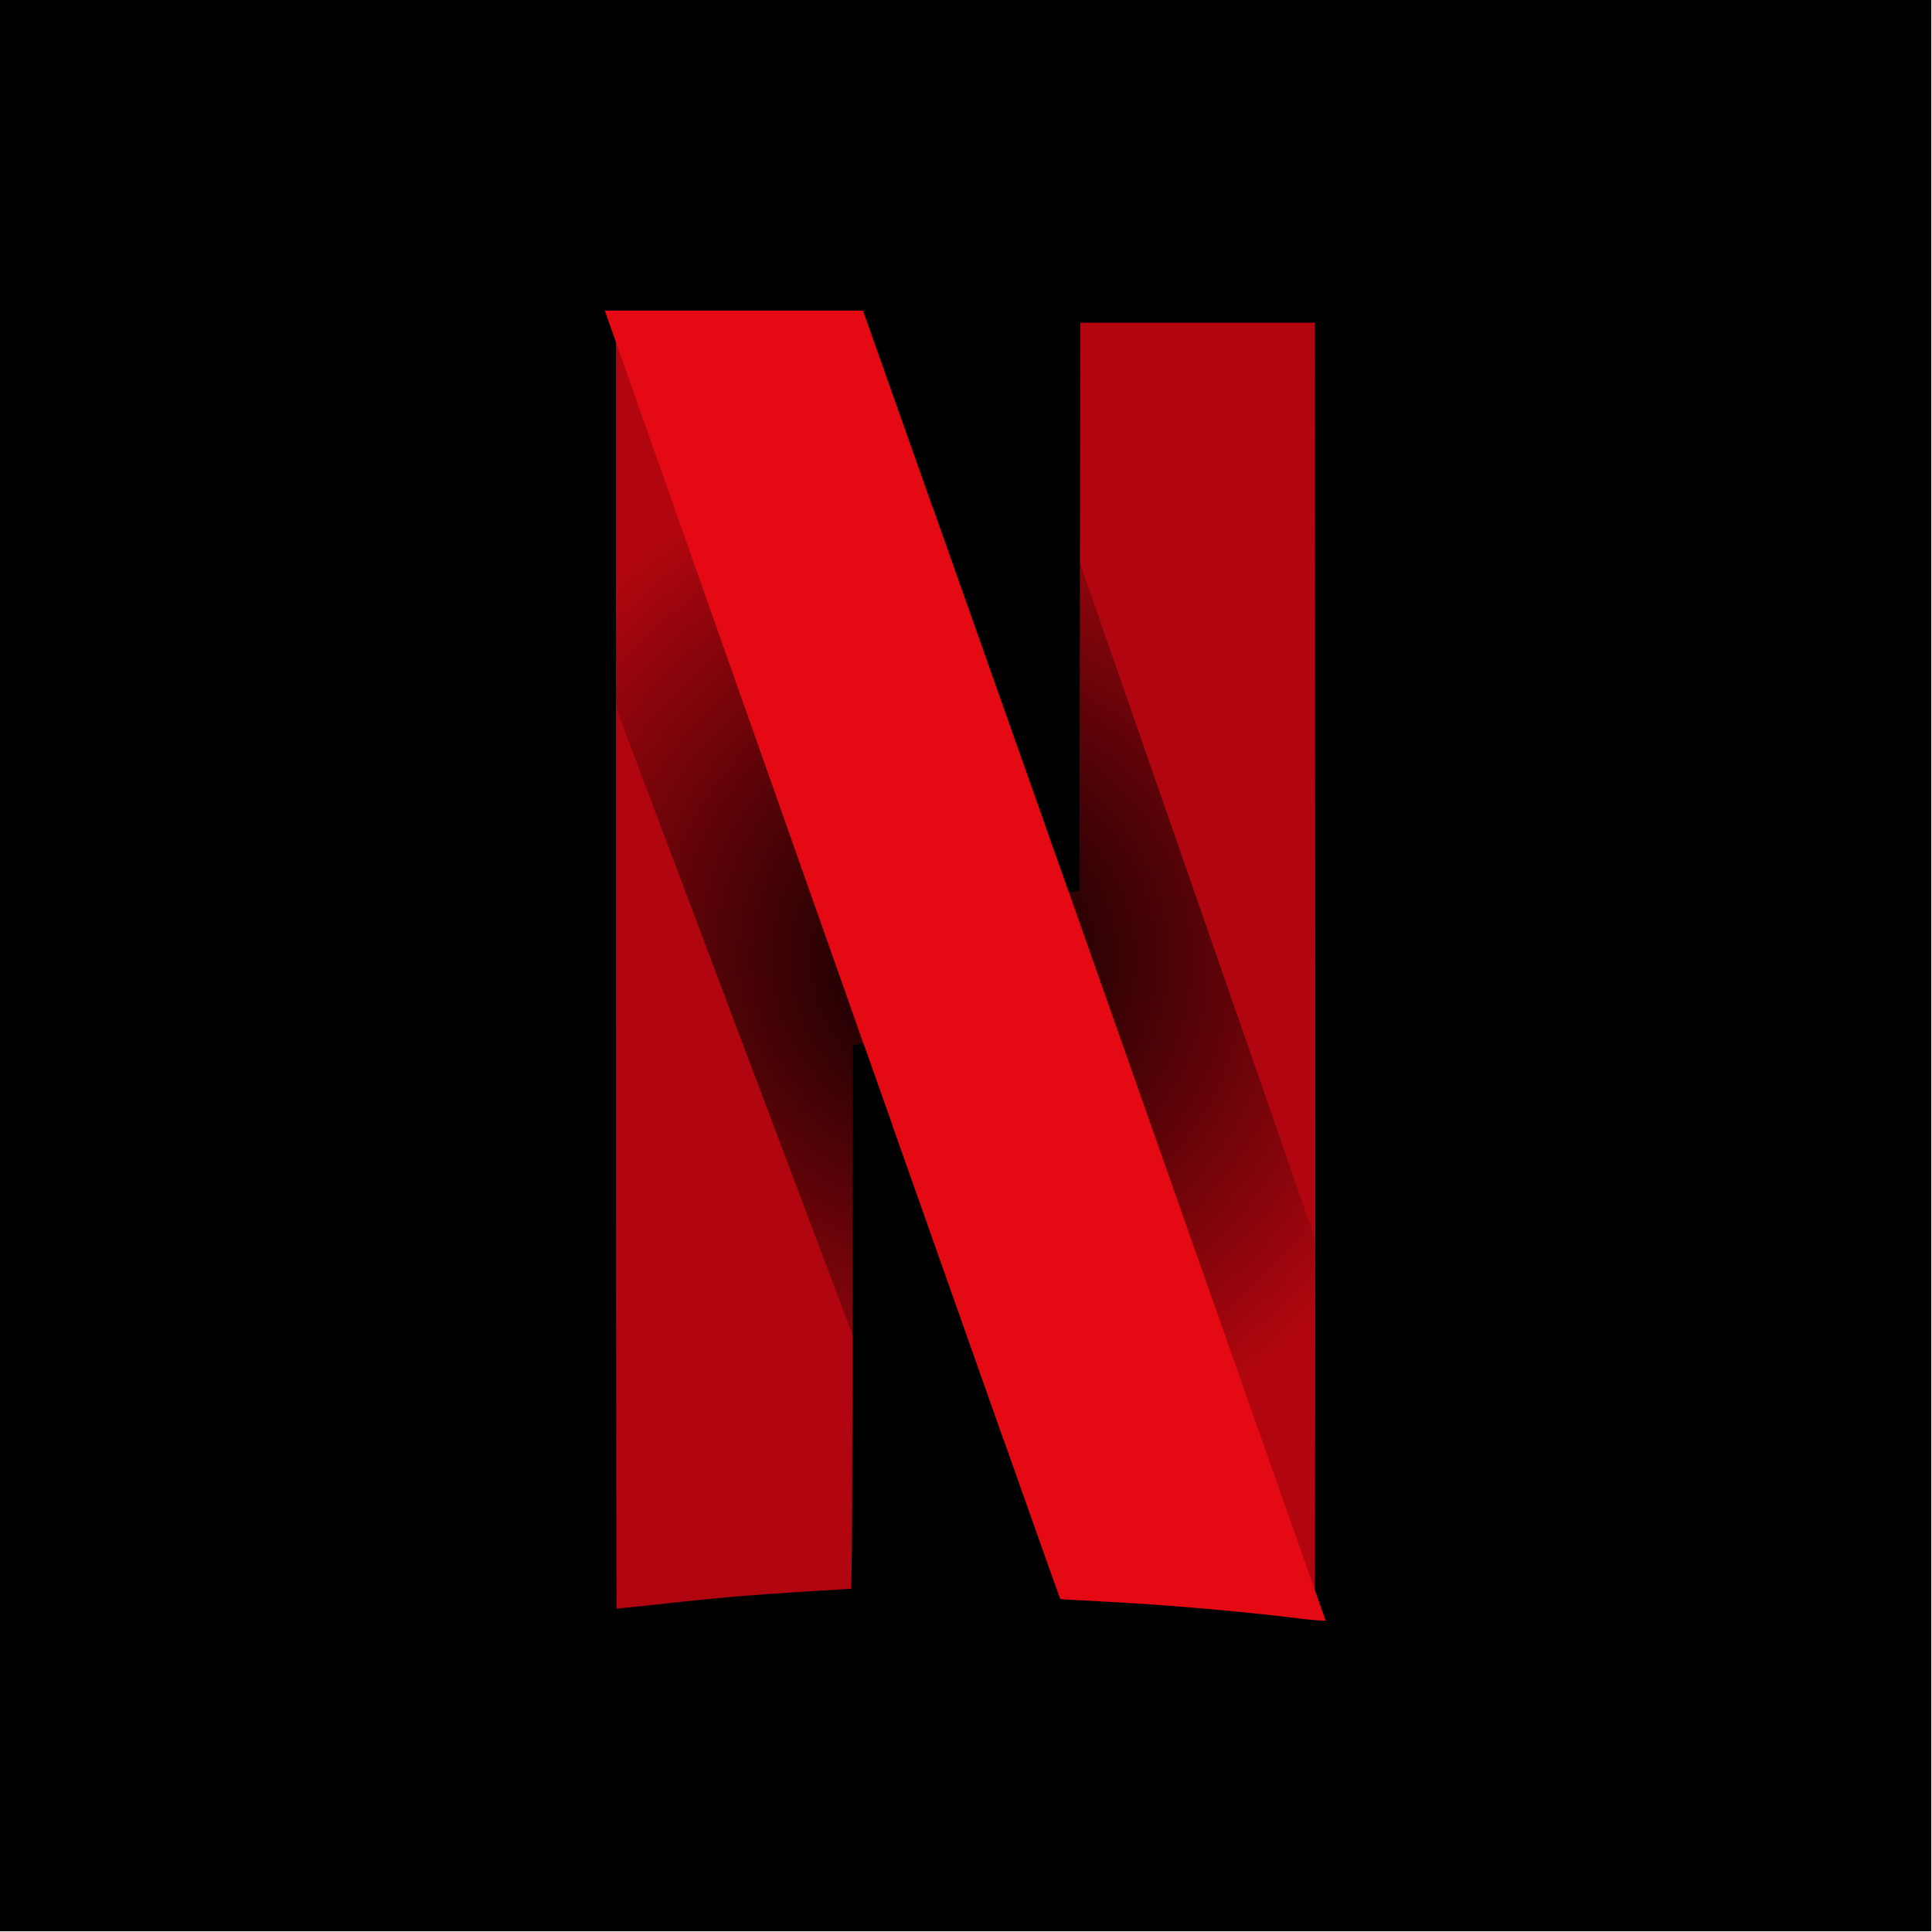
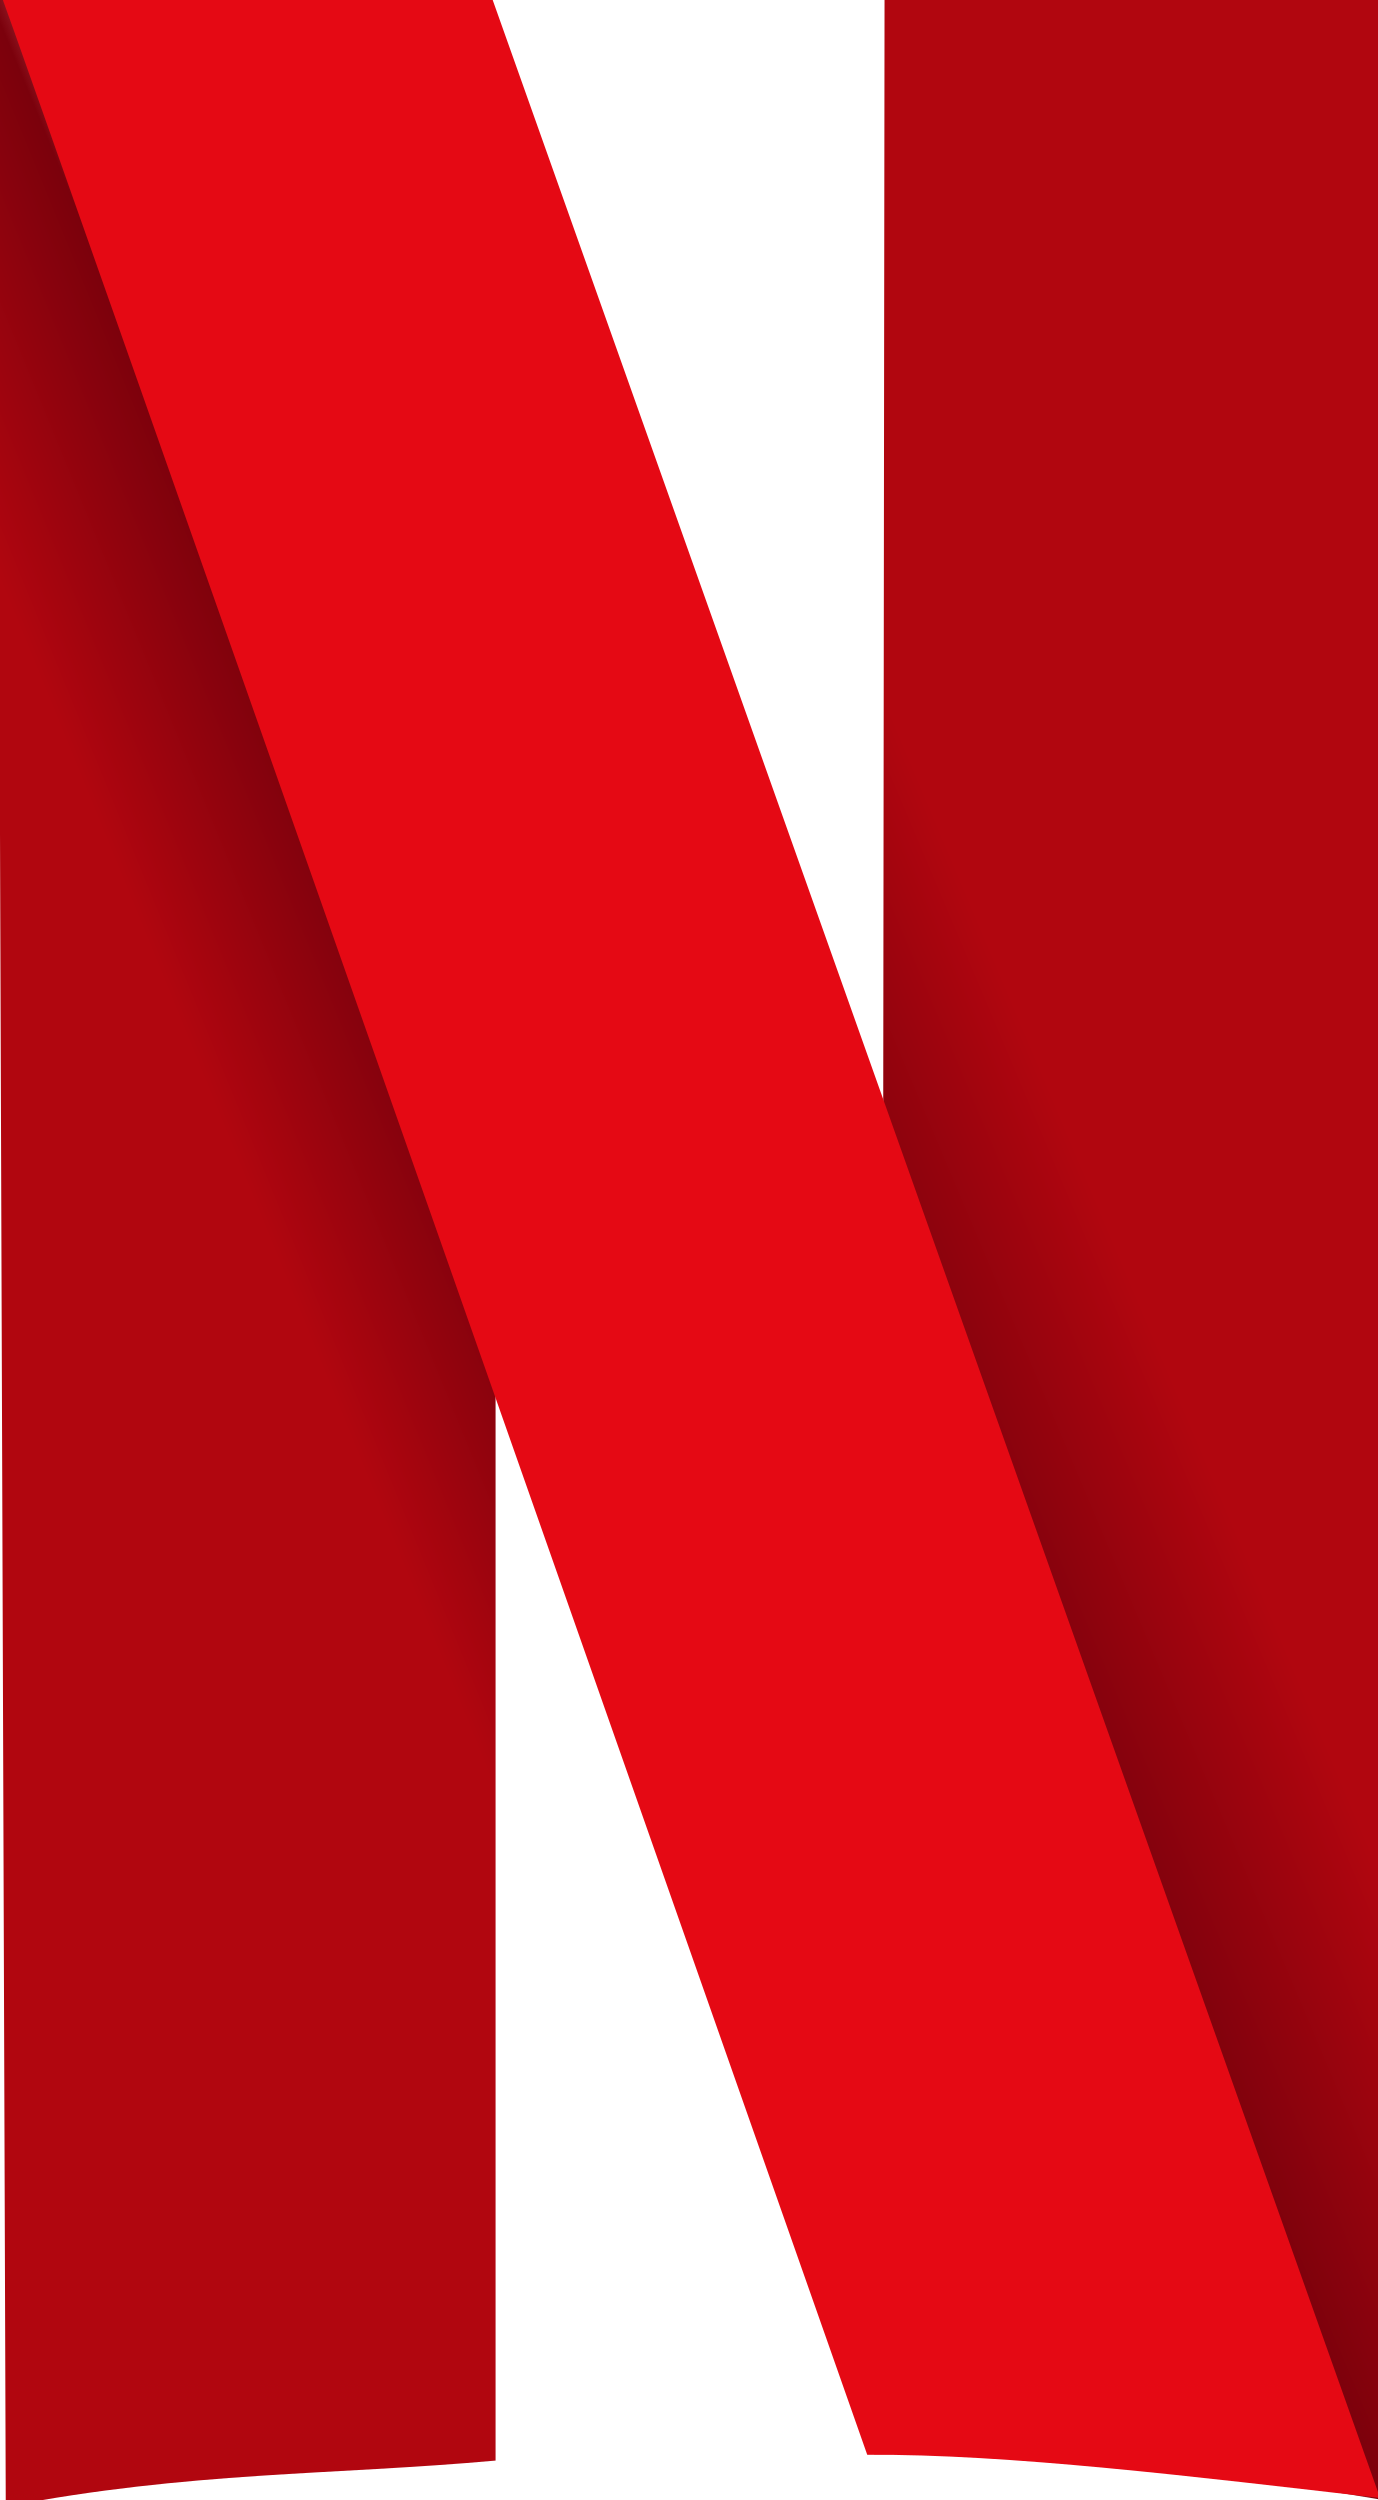
- <svg xmlns="http://www.w3.org/2000/svg" width="256px" height="256px" viewBox="0 0 256 256" version="1.1" preserveAspectRatio="xMidYMid">
-   <defs>
-     <radialGradient cx="48.34%" cy="49.419%" fx="48.34%" fy="49.419%" r="70.438%" gradientTransform="translate(0.483397,0.494186),scale(1,0.550875),translate(-0.483397,-0.494186)" id="radialGradient-1">
-       <stop stop-color="#000000" offset="0%" />
-       <stop stop-color="#000000" stop-opacity="0" offset="100%" />
-     </radialGradient>
+ <svg xmlns="http://www.w3.org/2000/svg" xmlns:xlink="http://www.w3.org/1999/xlink" id="Netflix_Symbol_RGB" viewBox="0 0 551.111 1000" version="1.1" width="551.111" height="1000">
+   <defs id="defs4">
+     <linearGradient id="linearGradient35887">
+       <stop style="stop-color:#b1060f;stop-opacity:1;" offset="0" id="stop35883" />
+       <stop style="stop-color:#7b010c;stop-opacity:1" offset="0.625" id="stop36053" />
+       <stop style="stop-color:#b1060f;stop-opacity:0;" offset="1" id="stop35885" />
+     </linearGradient>
+     <linearGradient id="linearGradient19332">
+       <stop style="stop-color:#b1060f;stop-opacity:1" offset="0" id="stop19328" />
+       <stop style="stop-color:#7b010c;stop-opacity:1" offset="0.546" id="stop19560" />
+       <stop style="stop-color:#e50914;stop-opacity:0;" offset="1" id="stop19330" />
+     </linearGradient>
+     <style id="style2">.cls-1{fill:#e50914;}</style>
+     <linearGradient xlink:href="#linearGradient19332" id="linearGradient13368" x1="78.234" y1="423.767" x2="221.663" y2="365.092" gradientUnits="userSpaceOnUse" />
+     <linearGradient xlink:href="#linearGradient35887" id="linearGradient35889" x1="456.365" y1="521.56" x2="309.676" y2="583.495" gradientUnits="userSpaceOnUse" />
  </defs>
-   <g>
-     <polygon fill="#000000" fill-rule="nonzero" points="1.80114185e-07 1.13710799e-06 255.904 1.13710799e-06 255.904 255.904 1.80114171e-07 255.904" />
-     <path d="M141.676,41.275 L141.609,79.636 L141.541,117.997 L138.385,109.092 C138.384,109.089 138.38,109.078 138.379,109.075 L134.301,194.477 C138.31,205.801 140.459,211.846 140.483,211.87 C140.514,211.902 142.8,212.039 145.561,212.177 C153.927,212.592 164.295,213.481 172.16,214.459 C173.981,214.685 175.548,214.801 175.643,214.716 C175.737,214.632 175.788,175.573 175.757,127.919 L175.699,41.275 L158.688,41.275 L141.676,41.275 Z" stroke="#000000" stroke-width="2.956" fill="#B1060F" />
-     <path d="M80.138,41.16 L80.138,127.892 C80.138,175.595 80.185,214.671 80.242,214.728 C80.299,214.785 83.253,214.506 86.807,214.108 C90.36,213.71 95.272,213.215 97.721,213.009 C101.477,212.691 112.691,211.97 113.989,211.962 C114.367,211.96 114.391,210.011 114.446,175.227 L114.504,138.493 L117.217,146.17 C117.636,147.357 117.768,147.727 118.176,148.883 L122.254,63.502 C121.39,61.059 121.843,62.341 120.853,59.542 C117.521,50.123 114.694,42.134 114.57,41.788 L114.345,41.16 L97.242,41.16 L80.138,41.16 Z" stroke="#000000" stroke-width="2.956" fill="#B1060F" />
-     <path d="M80.138,41.16 L80.138,89.845 L114.434,180.821 C114.438,178.736 114.442,177.61 114.446,175.227 L114.504,138.493 L117.217,146.17 C132.321,188.908 140.435,211.822 140.483,211.87 C140.514,211.902 142.8,212.039 145.561,212.177 C153.927,212.592 164.295,213.481 172.16,214.459 C173.981,214.685 175.548,214.801 175.643,214.716 C175.707,214.658 175.75,195.507 175.761,168.489 L141.625,70.349 L141.609,79.636 L141.541,117.997 L138.385,109.092 C135.301,100.391 133.242,94.571 120.853,59.542 C117.521,50.123 114.694,42.134 114.57,41.788 L114.345,41.16 L97.242,41.16 L80.138,41.16 Z" fill="url(#radialGradient-1)" />
-     <path d="M80.139,41.16 L114.504,138.537 L114.504,138.493 L117.217,146.17 C132.321,188.908 140.435,211.822 140.483,211.87 C140.514,211.902 142.8,212.039 145.561,212.177 C153.927,212.592 164.295,213.481 172.16,214.459 C173.972,214.684 175.531,214.799 175.64,214.717 L141.541,117.98 L141.541,117.997 L138.385,109.092 C135.301,100.391 133.242,94.571 120.853,59.542 C117.521,50.123 114.694,42.134 114.57,41.788 L114.345,41.16 L97.242,41.16 L80.139,41.16 Z" fill="#E50914" />
-     <path d="M141.676,41.275 L141.609,79.636 L141.541,117.997 L138.385,109.092 C138.384,109.089 138.38,109.078 138.379,109.075 L134.301,194.477 C138.31,205.801 140.459,211.846 140.483,211.87 C140.514,211.902 142.8,212.039 145.561,212.177 C153.927,212.592 164.295,213.481 172.16,214.459 C173.981,214.685 175.548,214.801 175.643,214.716 C175.737,214.632 175.788,175.573 175.757,127.919 L175.699,41.275 L158.688,41.275 L141.676,41.275 Z" stroke="#000000" stroke-width="2.956" fill="#B1060F" />
-     <path d="M80.138,41.16 L80.138,127.892 C80.138,175.595 80.185,214.671 80.242,214.728 C80.299,214.785 83.253,214.506 86.807,214.108 C90.36,213.71 95.272,213.215 97.721,213.009 C101.477,212.691 112.691,211.97 113.989,211.962 C114.367,211.96 114.391,210.011 114.446,175.227 L114.504,138.493 L117.217,146.17 C117.636,147.357 117.768,147.727 118.176,148.883 L122.254,63.502 C121.39,61.059 121.843,62.341 120.853,59.542 C117.521,50.123 114.694,42.134 114.57,41.788 L114.345,41.16 L97.242,41.16 L80.138,41.16 Z" stroke="#000000" stroke-width="2.956" fill="#B1060F" />
-     <path d="M80.138,41.16 L80.138,89.845 L114.434,180.821 C114.438,178.736 114.442,177.61 114.446,175.227 L114.504,138.493 L117.217,146.17 C132.321,188.908 140.435,211.822 140.483,211.87 C140.514,211.902 142.8,212.039 145.561,212.177 C153.927,212.592 164.295,213.481 172.16,214.459 C173.981,214.685 175.548,214.801 175.643,214.716 C175.707,214.658 175.75,195.507 175.761,168.489 L141.625,70.349 L141.609,79.636 L141.541,117.997 L138.385,109.092 C135.301,100.391 133.242,94.571 120.853,59.542 C117.521,50.123 114.694,42.134 114.57,41.788 L114.345,41.16 L97.242,41.16 L80.138,41.16 Z" fill="url(#radialGradient-1)" />
-     <path d="M80.139,41.16 L114.504,138.537 L114.504,138.493 L117.217,146.17 C132.321,188.908 140.435,211.822 140.483,211.87 C140.514,211.902 142.8,212.039 145.561,212.177 C153.927,212.592 164.295,213.481 172.16,214.459 C173.972,214.684 175.531,214.799 175.64,214.717 L141.541,117.98 L141.541,117.997 L138.385,109.092 C135.301,100.391 133.242,94.571 120.853,59.542 C117.521,50.123 114.694,42.134 114.57,41.788 L114.345,41.16 L97.242,41.16 L80.139,41.16 Z" fill="#E50914" />
-   </g>
+   <path style="fill:url(#linearGradient13368);stroke:none;stroke-width:1px;stroke-linecap:butt;stroke-linejoin:miter;stroke-opacity:1;fill-opacity:1" d="M -1.152,-1.152 2.305,1002.67 C 75.578,988.559 133.197,990.101 198.229,984.23 V 0 Z" id="path6055" />
+   <path style="fill:url(#linearGradient35889);stroke:none;stroke-width:1px;stroke-linecap:butt;stroke-linejoin:miter;stroke-opacity:1;fill-opacity:1" d="m 353.816,0 h 199.382 l 2.305,1000.365 -202.839,-33.422 z" id="path678" />
+   <path style="fill:#e50914;fill-opacity:1;stroke:none;stroke-width:1px;stroke-linecap:butt;stroke-linejoin:miter;stroke-opacity:1" d="M 1.152,-3.6590427e-7 C 5.762,11.525 346.901,981.925 346.901,981.925 c 56.056,-0.4 131.219,8.753 205.144,17.287 L 197.077,-3.6590427e-7 Z" id="path362" />
</svg>
